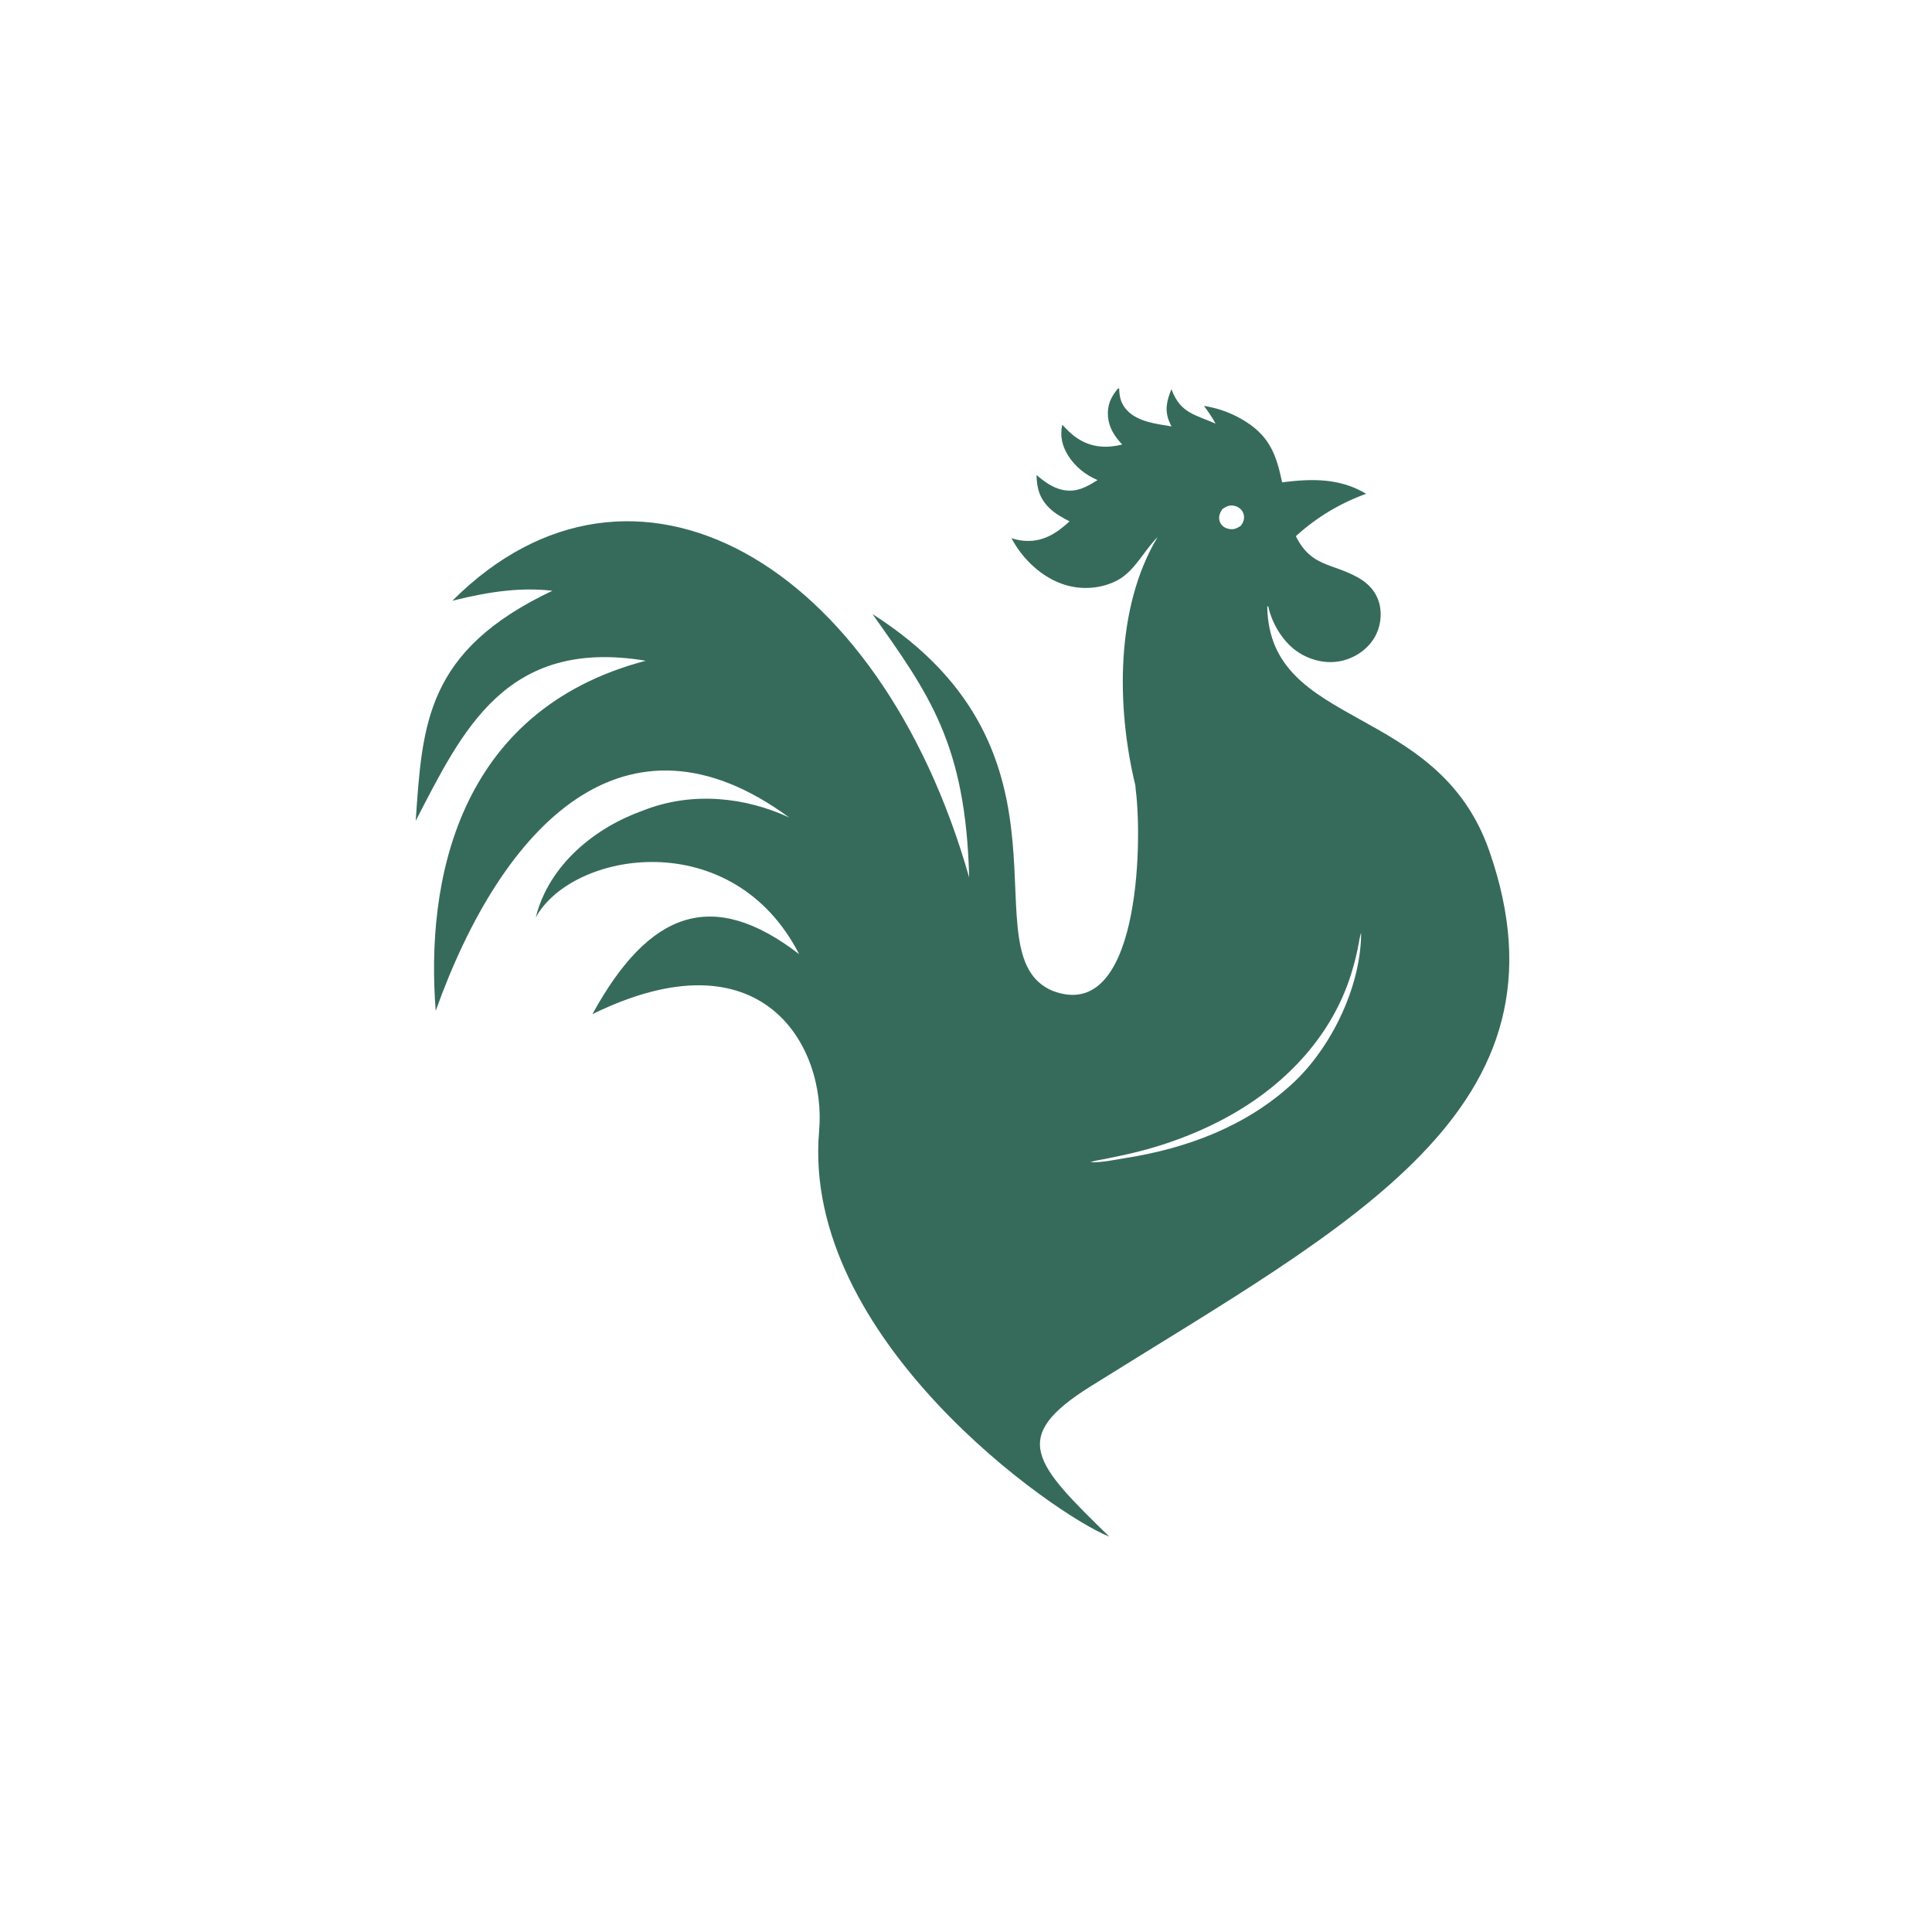
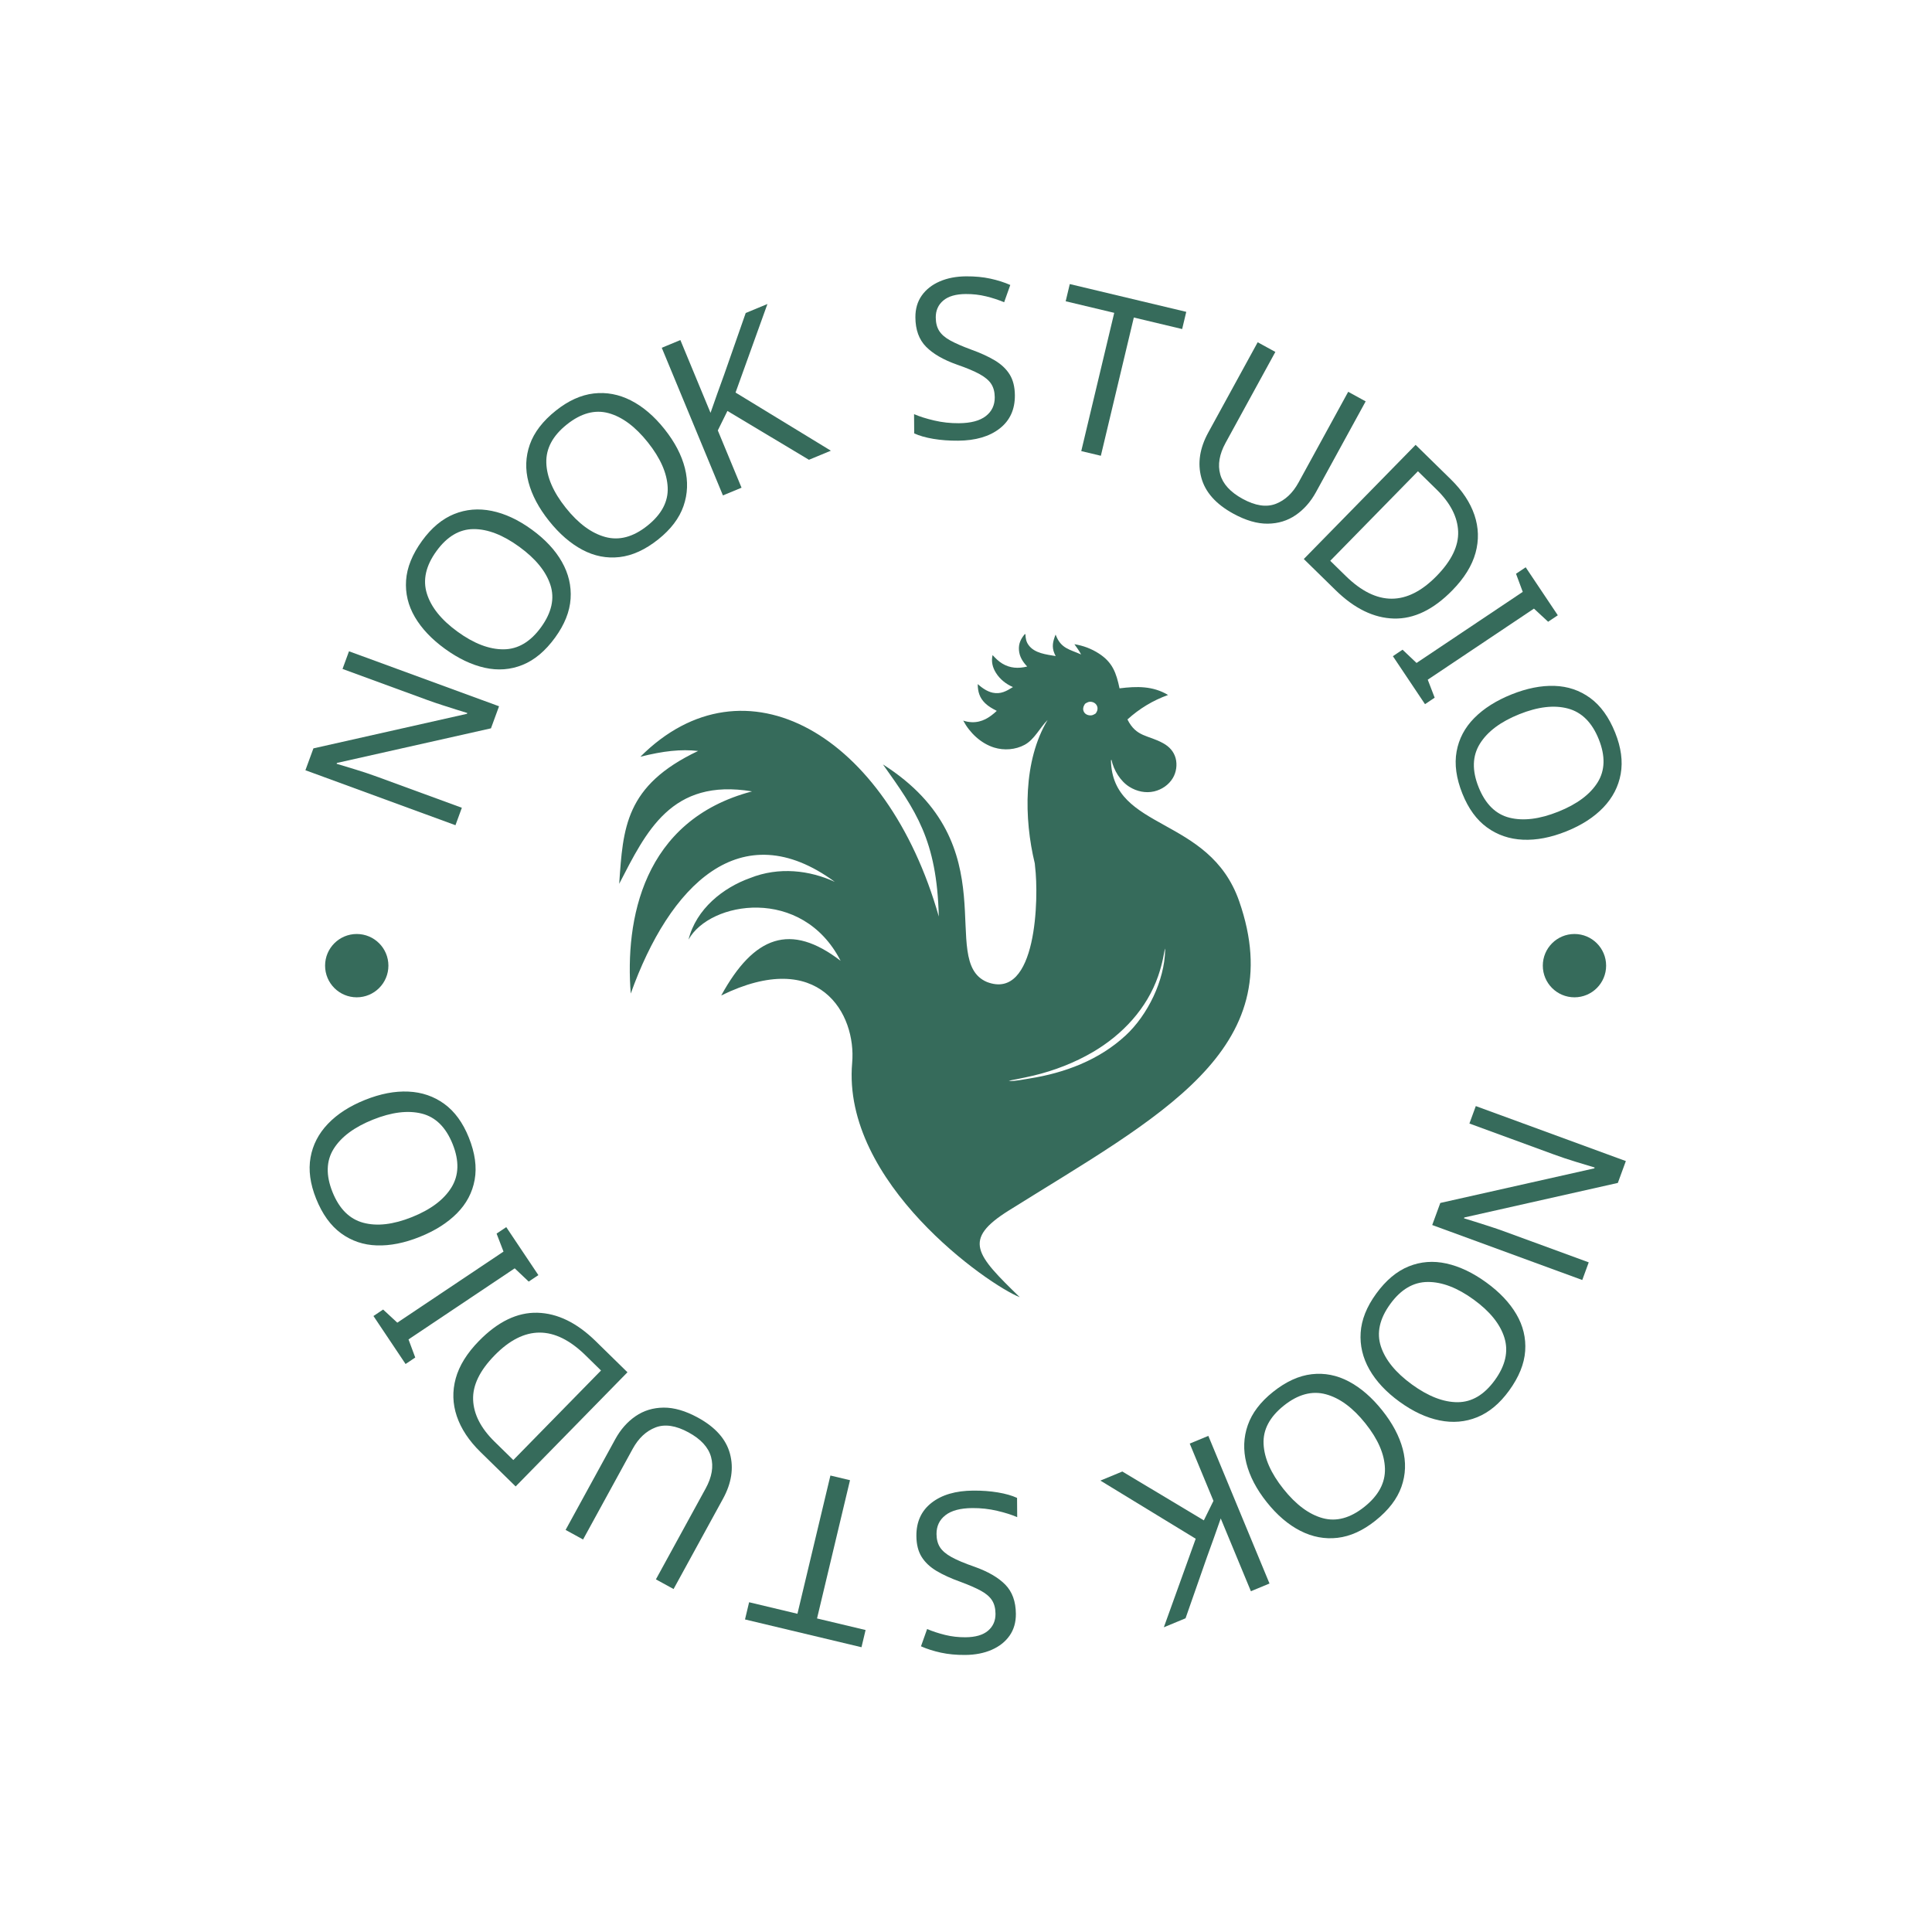
- <svg xmlns="http://www.w3.org/2000/svg" width="100%" height="100%" viewBox="0 0 265 265" version="1.1" xml:space="preserve" style="fill-rule:evenodd;clip-rule:evenodd;stroke-linejoin:round;stroke-miterlimit:2;">
-   <g transform="matrix(1,0,0,1,-2837.8,-947.978)">
-     <g transform="matrix(1.828,0,0,1.828,2837.8,947.978)">
-       <rect x="0" y="0" width="144.444" height="144.444" style="fill:none;" />
-     </g>
-     <g transform="matrix(-0.457296,0,0,0.457296,3043.9,1001.11)">
-       <path d="M70.585,65.825C69.924,102.714 19.546,94.483 4,139C-23.086,216.561 45.625,250.86 123.656,299.696C147.956,314.904 140.656,322.648 117.96,344.717C134.191,338.379 210.446,285.273 205,223C202.779,197.604 222,163 273,188C256,157 237,150 211,170C231,131 279,139 290,159C286,143 272,132 258,127C243,121 227,123 214,129C263,93 300,131 320,187C323,149 314,97 257,82C299,75 312,103 326,130C324,101 323,79 285,61C294,60 303,61 315,64C261,10 187,52 160,147C161,107 172,92 189,68C123,110 161,170 135,181C109,191 108,137 110,121C110.073,120.462 110.121,119.932 110.144,119.409C115.797,96.148 116.224,66.064 103.469,44.899C107.537,48.942 110.303,55.039 115.414,57.806C120.175,60.391 126.104,60.828 131.248,59.237C138.152,57.097 143.984,51.537 147.305,45.242C146.597,45.48 145.853,45.664 145.098,45.808C144.331,45.945 143.592,46.03 142.817,46.061C137.571,46.231 133.591,43.635 129.892,40.189C132.056,39.044 134.147,37.942 135.915,36.219C138.845,33.371 139.729,30.272 139.789,26.283C137.543,28.223 134.999,30.095 132.042,30.738C127.865,31.633 124.861,29.928 121.485,27.809C125.018,26.33 128.22,23.772 130.266,20.524C132.097,17.625 132.835,14.576 132.075,11.2C130.539,12.869 128.989,14.413 127.031,15.608C122.955,18.074 118.618,18.271 114.089,17.148C116.366,14.737 118.071,12.12 118.361,8.733C118.642,5.392 117.472,2.826 115.361,0.349C115.194,0.287 115.31,0.32 115.005,0.382C114.933,2.496 114.635,4.296 113.344,6.037C110.208,10.316 104.115,10.88 99.299,11.714C99.537,11.294 99.738,10.852 99.932,10.391C101.451,6.826 100.704,3.962 99.331,0.54L99.224,0.816C96.548,7.813 92.103,8.202 86.088,10.881C87.072,8.999 88.324,7.269 89.568,5.551C89.013,5.64 88.45,5.741 87.893,5.863C87.316,5.99 86.772,6.118 86.22,6.26C85.669,6.401 85.13,6.55 84.59,6.731C84.049,6.912 83.509,7.093 82.974,7.295C82.451,7.503 81.909,7.717 81.392,7.946C80.875,8.174 80.364,8.422 79.853,8.671C79.354,8.926 78.849,9.195 78.348,9.483C77.848,9.771 77.361,10.067 76.886,10.369C69.72,14.987 67.826,20.459 66.117,28.51L66.071,28.473C57.208,27.364 48.834,27.172 40.921,31.92C48.845,34.802 55.758,38.962 62.014,44.634C57.403,53.883 51.334,52.625 43.454,56.989C40.315,58.724 37.954,61.222 36.988,64.763C36.075,68.15 36.646,72.126 38.468,75.113C40.589,78.64 44.165,81.057 48.153,82.008C52.57,83.033 57.186,82.018 60.995,79.636C65.678,76.723 69.187,70.956 70.309,65.601L70.585,65.825ZM77.604,38.279L77.624,38.274C77.797,37.346 78.398,36.525 79.197,36.036C80.058,35.498 81.263,35.273 82.257,35.568C82.902,35.766 83.48,36.111 84.037,36.495C84.741,37.567 85.23,38.603 84.925,39.911C84.733,40.812 84.102,41.598 83.279,42.04C82.362,42.529 81.101,42.705 80.116,42.364C79.548,42.177 79.003,41.834 78.508,41.519C77.794,40.525 77.38,39.533 77.604,38.279ZM63.028,208.828L63.014,208.828C51.48,198.158 42.741,180.213 42.434,164.361C42.434,164.098 42.463,163.863 42.478,163.6L42.522,163.776C42.961,165.415 43.18,167.113 43.532,168.767C44.19,171.855 45.025,174.871 46.049,177.857C51.904,194.806 64.58,208.316 79.861,217.318C89.302,222.88 100.031,227.037 110.687,229.584C113.585,230.286 116.527,230.857 119.44,231.472C120.787,231.75 122.382,231.926 123.656,232.423C120.216,232.57 116.264,231.662 112.853,231.12C94.6,228.237 76.772,221.548 63.028,208.828Z" style="fill:rgb(54,107,91);" />
+ <svg xmlns="http://www.w3.org/2000/svg" width="100%" height="100%" viewBox="0 0 1079 1079" version="1.1" xml:space="preserve" style="fill-rule:evenodd;clip-rule:evenodd;stroke-linejoin:round;stroke-miterlimit:2;">
+   <g transform="matrix(1,0,0,1,-360.707,-60.7074)">
+     <g transform="matrix(2.44616,0,0,2.44616,-5107.31,-3202.35)">
+       <rect x="2235.35" y="1333.95" width="440.93" height="440.93" style="fill:none;" />
+       <g transform="matrix(1,0,0,1,2143.66,-2875.59)">
+         <g>
+           <g transform="matrix(-0.439567,0,0,0.439567,376.358,4354.18)">
+             <path d="M70.585,65.825C69.924,102.714 19.546,94.483 4,139C-23.086,216.561 45.625,250.86 123.656,299.696C147.956,314.904 140.656,322.648 117.96,344.717C134.191,338.379 210.446,285.273 205,223C202.779,197.604 222,163 273,188C256,157 237,150 211,170C231,131 279,139 290,159C286,143 272,132 258,127C243,121 227,123 214,129C263,93 300,131 320,187C323,149 314,97 257,82C299,75 312,103 326,130C324,101 323,79 285,61C294,60 303,61 315,64C261,10 187,52 160,147C161,107 172,92 189,68C123,110 161,170 135,181C109,191 108,137 110,121C110.073,120.462 110.121,119.932 110.144,119.409C115.797,96.148 116.224,66.064 103.469,44.899C107.537,48.942 110.303,55.039 115.414,57.806C120.175,60.391 126.104,60.828 131.248,59.237C138.152,57.097 143.984,51.537 147.305,45.242C146.597,45.48 145.853,45.664 145.098,45.808C144.331,45.945 143.592,46.03 142.817,46.061C137.571,46.231 133.591,43.635 129.892,40.189C132.056,39.044 134.147,37.942 135.915,36.219C138.845,33.371 139.729,30.272 139.789,26.283C137.543,28.223 134.999,30.095 132.042,30.738C127.865,31.633 124.861,29.928 121.485,27.809C125.018,26.33 128.22,23.772 130.266,20.524C132.097,17.625 132.835,14.576 132.075,11.2C130.539,12.869 128.989,14.413 127.031,15.608C122.955,18.074 118.618,18.271 114.089,17.148C116.366,14.737 118.071,12.12 118.361,8.733C118.642,5.392 117.472,2.826 115.361,0.349C115.194,0.287 115.31,0.32 115.005,0.382C114.933,2.496 114.635,4.296 113.344,6.037C110.208,10.316 104.115,10.88 99.299,11.714C99.537,11.294 99.738,10.852 99.932,10.391C101.451,6.826 100.704,3.962 99.331,0.54L99.224,0.816C96.548,7.813 92.103,8.202 86.088,10.881C87.072,8.999 88.324,7.269 89.568,5.551C89.013,5.64 88.45,5.741 87.893,5.863C87.316,5.99 86.772,6.118 86.22,6.26C85.669,6.401 85.13,6.55 84.59,6.731C84.049,6.912 83.509,7.093 82.974,7.295C82.451,7.503 81.909,7.717 81.392,7.946C80.875,8.174 80.364,8.422 79.853,8.671C79.354,8.926 78.849,9.195 78.348,9.483C77.848,9.771 77.361,10.067 76.886,10.369C69.72,14.987 67.826,20.459 66.117,28.51L66.071,28.473C57.208,27.364 48.834,27.172 40.921,31.92C48.845,34.802 55.758,38.962 62.014,44.634C57.403,53.883 51.334,52.625 43.454,56.989C40.315,58.724 37.954,61.222 36.988,64.763C36.075,68.15 36.646,72.126 38.468,75.113C40.589,78.64 44.165,81.057 48.153,82.008C52.57,83.033 57.186,82.018 60.995,79.636C65.678,76.723 69.187,70.956 70.309,65.601L70.585,65.825ZM77.604,38.279L77.624,38.274C77.797,37.346 78.398,36.525 79.197,36.036C80.058,35.498 81.263,35.273 82.257,35.568C82.902,35.766 83.48,36.111 84.037,36.495C84.741,37.567 85.23,38.603 84.925,39.911C84.733,40.812 84.102,41.598 83.279,42.04C82.362,42.529 81.101,42.705 80.116,42.364C79.548,42.177 79.003,41.834 78.508,41.519C77.794,40.525 77.38,39.533 77.604,38.279ZM63.028,208.828L63.014,208.828C51.48,198.158 42.741,180.213 42.434,164.361C42.434,164.098 42.463,163.863 42.478,163.6L42.522,163.776C42.961,165.415 43.18,167.113 43.532,168.767C44.19,171.855 45.025,174.871 46.049,177.857C51.904,194.806 64.58,208.316 79.861,217.318C89.302,222.88 100.031,227.037 110.687,229.584C113.585,230.286 116.527,230.857 119.44,231.472C120.787,231.75 122.382,231.926 123.656,232.423C120.216,232.57 116.264,231.662 112.853,231.12C94.6,228.237 76.772,221.548 63.028,208.828Z" style="fill:rgb(54,107,91);" />
+           </g>
+           <g transform="matrix(0.408804,0,0,0.408804,-953.724,4230.07)">
+             <g transform="matrix(0.344071,-0.938944,0.938944,0.344071,1445.21,2912.86)">
+               <text x="2807.44px" y="422.038px" style="font-family:'PatrimaTest-Bold', 'Patrima Test';font-size:125px;fill:rgb(54,107,91);">N</text>
+             </g>
+             <g transform="matrix(0.587559,-0.809181,0.809181,0.587559,891.428,2438.24)">
+               <text x="2837.55px" y="344.659px" style="font-family:'PatrimaTest-Bold', 'Patrima Test';font-size:125px;fill:rgb(54,107,91);">O</text>
+             </g>
+             <g transform="matrix(0.782026,-0.623246,0.623246,0.782026,454.212,1859.74)">
+               <text x="2885.85px" y="280.514px" style="font-family:'PatrimaTest-Bold', 'Patrima Test';font-size:125px;fill:rgb(54,107,91);">O</text>
+             </g>
+             <g transform="matrix(0.923863,-0.382722,0.382722,0.923863,136.139,1146.55)">
+               <text x="2949.79px" y="231.102px" style="font-family:'PatrimaTest-Bold', 'Patrima Test';font-size:125px;fill:rgb(54,107,91);">K</text>
+             </g>
+             <g transform="matrix(0.999975,-0.00713526,0.00713526,0.999975,-1.31252,21.8492)">
+               <text x="3061.46px" y="194.87px" style="font-family:'PatrimaTest-Bold', 'Patrima Test';font-size:125px;fill:rgb(54,107,91);">S</text>
+             </g>
+             <g transform="matrix(0.972718,0.231992,-0.231992,0.972718,130.699,-721.462)">
+               <text x="3132.78px" y="194.958px" style="font-family:'PatrimaTest-Bold', 'Patrima Test';font-size:125px;fill:rgb(54,107,91);">T</text>
+             </g>
+             <g transform="matrix(0.877158,0.480202,-0.480202,0.877158,496.616,-1513.7)">
+               <text x="3206.92px" y="213.808px" style="font-family:'PatrimaTest-Bold', 'Patrima Test';font-size:125px;fill:rgb(54,107,91);">U</text>
+             </g>
+             <g transform="matrix(0.714438,0.699699,-0.699699,0.714438,1113.09,-2220.34)">
+               <text x="3276.74px" y="253.506px" style="font-family:'PatrimaTest-Bold', 'Patrima Test';font-size:125px;fill:rgb(54,107,91);">D</text>
+             </g>
+             <g transform="matrix(0.556206,0.831044,-0.831044,0.556206,1738.25,-2630.85)">
+               <text x="3332.38px" y="312.098px" style="font-family:'PatrimaTest-Bold', 'Patrima Test';font-size:125px;fill:rgb(54,107,91);">I</text>
+             </g>
+             <g transform="matrix(0.372069,0.928205,-0.928205,0.372069,2430.22,-2897.91)">
+               <text x="3356.95px" y="347.212px" style="font-family:'PatrimaTest-Bold', 'Patrima Test';font-size:125px;fill:rgb(54,107,91);">O</text>
+             </g>
+           </g>
+           <g transform="matrix(-0.408804,5.00641e-17,-5.00641e-17,-0.408804,1578.03,4629.95)">
+             <g transform="matrix(0.344071,-0.938944,0.938944,0.344071,1445.21,2912.86)">
+               <text x="2807.44px" y="422.038px" style="font-family:'PatrimaTest-Bold', 'Patrima Test';font-size:125px;fill:rgb(54,107,91);">N</text>
+             </g>
+             <g transform="matrix(0.587559,-0.809181,0.809181,0.587559,891.428,2438.24)">
+               <text x="2837.55px" y="344.659px" style="font-family:'PatrimaTest-Bold', 'Patrima Test';font-size:125px;fill:rgb(54,107,91);">O</text>
+             </g>
+             <g transform="matrix(0.782026,-0.623246,0.623246,0.782026,454.212,1859.74)">
+               <text x="2885.85px" y="280.514px" style="font-family:'PatrimaTest-Bold', 'Patrima Test';font-size:125px;fill:rgb(54,107,91);">O</text>
+             </g>
+             <g transform="matrix(0.923863,-0.382722,0.382722,0.923863,136.139,1146.55)">
+               <text x="2949.79px" y="231.102px" style="font-family:'PatrimaTest-Bold', 'Patrima Test';font-size:125px;fill:rgb(54,107,91);">K</text>
+             </g>
+             <g transform="matrix(0.999975,-0.00713526,0.00713526,0.999975,-1.31252,21.8492)">
+               <text x="3061.46px" y="194.87px" style="font-family:'PatrimaTest-Bold', 'Patrima Test';font-size:125px;fill:rgb(54,107,91);">S</text>
+             </g>
+             <g transform="matrix(0.972718,0.231992,-0.231992,0.972718,130.699,-721.462)">
+               <text x="3132.78px" y="194.958px" style="font-family:'PatrimaTest-Bold', 'Patrima Test';font-size:125px;fill:rgb(54,107,91);">T</text>
+             </g>
+             <g transform="matrix(0.877158,0.480202,-0.480202,0.877158,496.616,-1513.7)">
+               <text x="3206.92px" y="213.808px" style="font-family:'PatrimaTest-Bold', 'Patrima Test';font-size:125px;fill:rgb(54,107,91);">U</text>
+             </g>
+             <g transform="matrix(0.714438,0.699699,-0.699699,0.714438,1113.09,-2220.34)">
+               <text x="3276.74px" y="253.506px" style="font-family:'PatrimaTest-Bold', 'Patrima Test';font-size:125px;fill:rgb(54,107,91);">D</text>
+             </g>
+             <g transform="matrix(0.556206,0.831044,-0.831044,0.556206,1738.25,-2630.85)">
+               <text x="3332.38px" y="312.098px" style="font-family:'PatrimaTest-Bold', 'Patrima Test';font-size:125px;fill:rgb(54,107,91);">I</text>
+             </g>
+             <g transform="matrix(0.372069,0.928205,-0.928205,0.372069,2430.22,-2897.91)">
+               <text x="3356.95px" y="347.212px" style="font-family:'PatrimaTest-Bold', 'Patrima Test';font-size:125px;fill:rgb(54,107,91);">O</text>
+             </g>
+           </g>
+           <g transform="matrix(1,0,0,1,-2650.14,4126.53)">
+             <g transform="matrix(1,0,0,1,-3.25363,0)">
+               <circle cx="2826.53" cy="303.482" r="7.228" style="fill:rgb(54,107,91);" />
+             </g>
+             <g transform="matrix(1,0,0,1,274.767,0)">
+               <circle cx="2826.53" cy="303.482" r="7.228" style="fill:rgb(54,107,91);" />
+             </g>
+           </g>
+         </g>
+       </g>
    </g>
  </g>
</svg>
